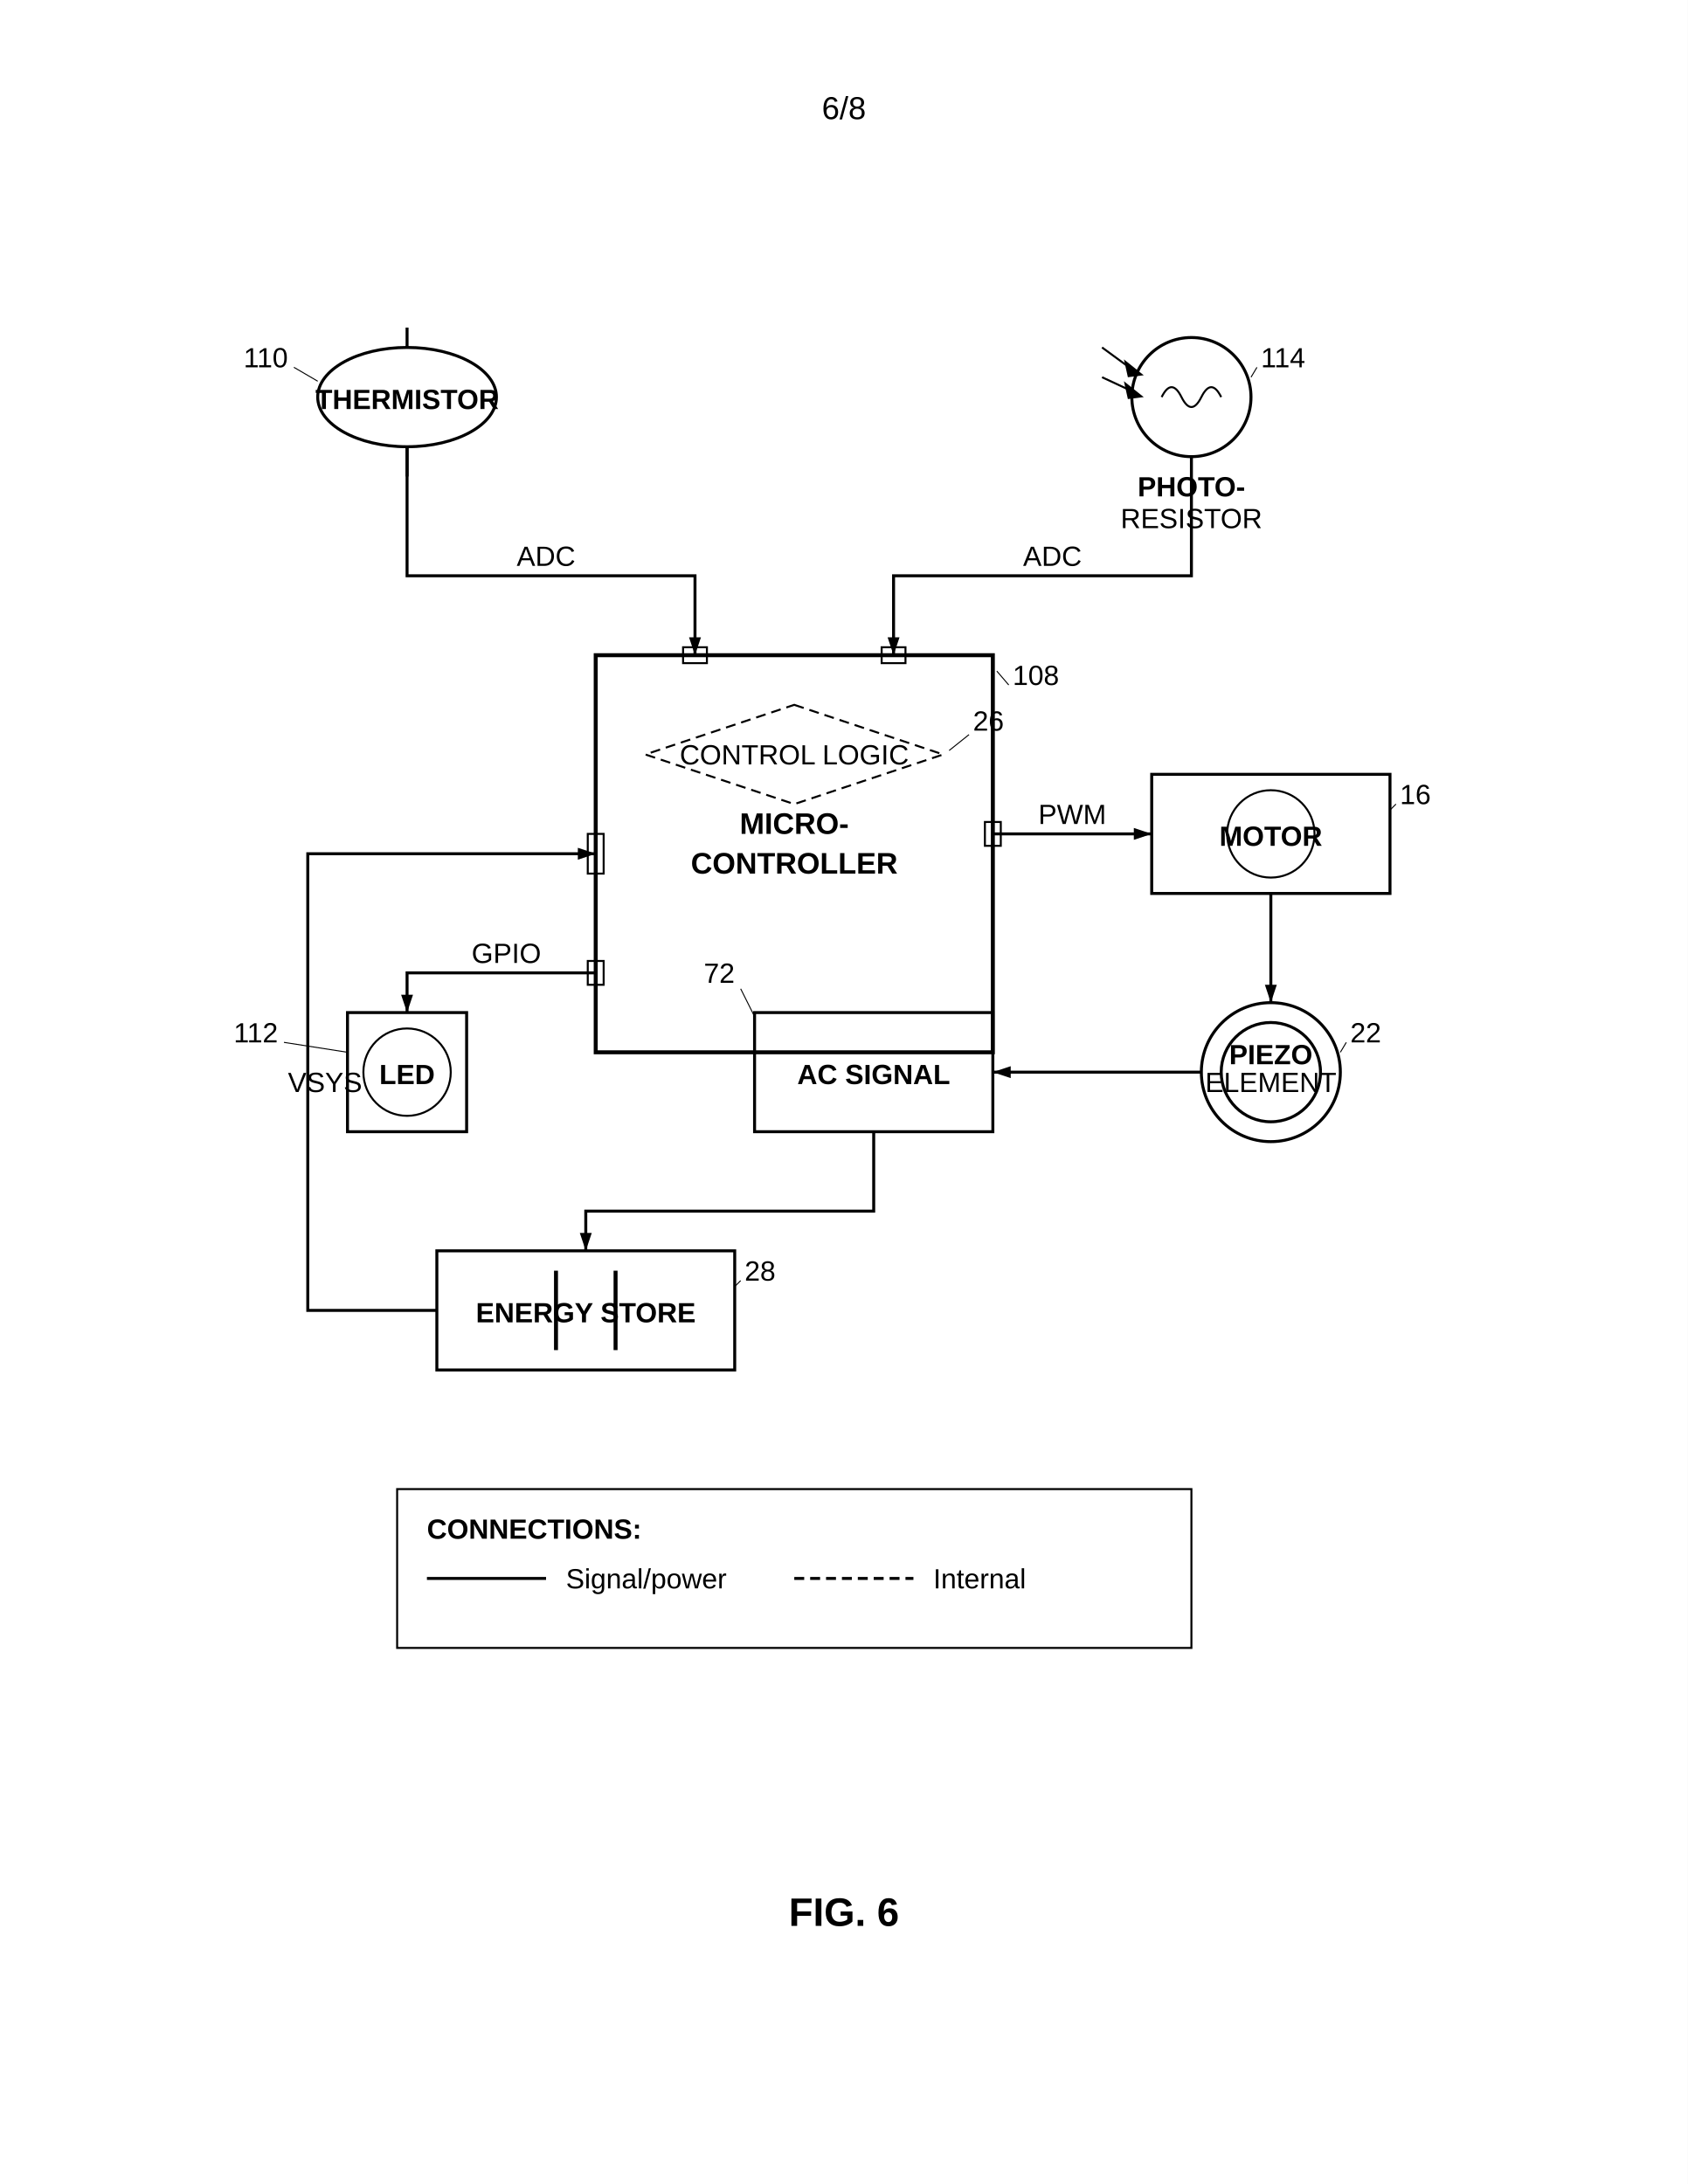
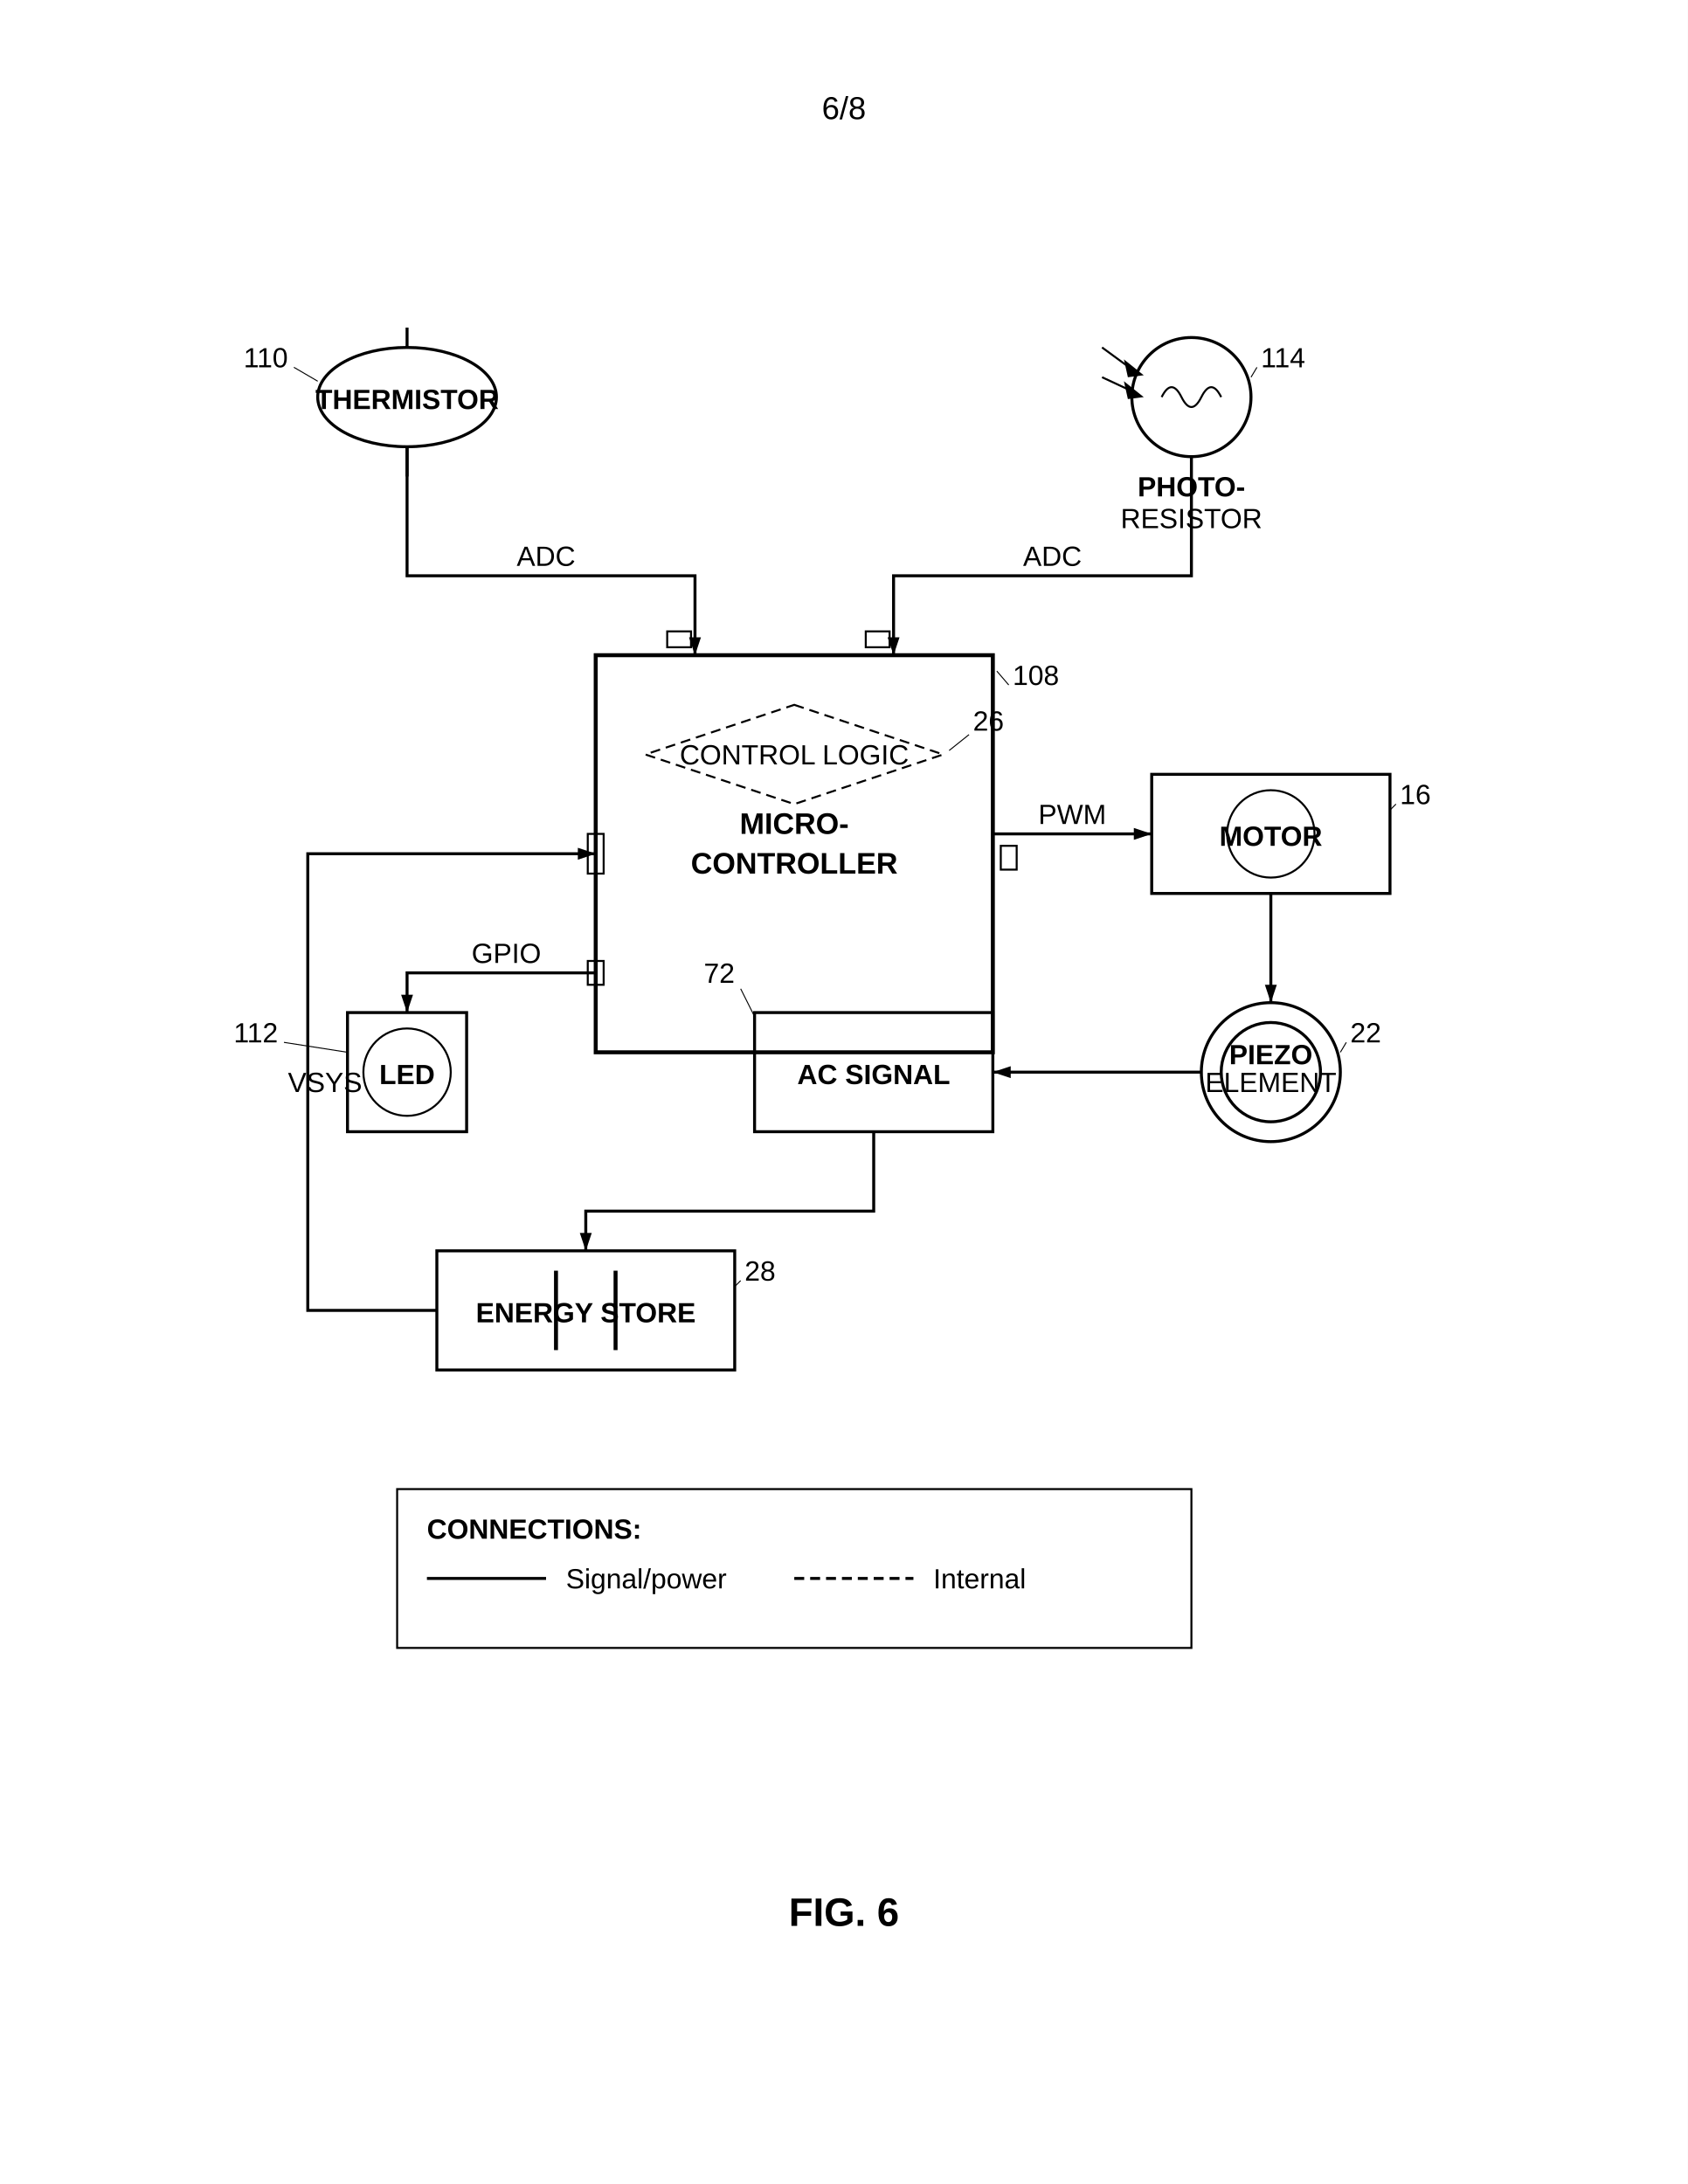
<svg xmlns="http://www.w3.org/2000/svg" width="8.5in" height="11in" viewBox="0 0 850 1100">
  <defs>
    <marker id="ah" markerWidth="6" markerHeight="4" refX="6" refY="2" orient="auto">
      <polygon points="0 0, 6 2, 0 4" fill="black" />
    </marker>
  </defs>
  <rect width="100%" height="100%" fill="white" />
  <text x="425" y="60" font-family="Arial, sans-serif" font-size="16" text-anchor="middle" fill="black">6/8</text>
  <g transform="translate(0, 50)">
    <path d="M 300 280 L 500 280 L 500 480 L 300 480 Z" fill="none" stroke="black" stroke-width="2" />
-     <rect x="344" y="276" width="12" height="8" fill="none" stroke="black" stroke-width="1" />
-     <rect x="444" y="276" width="12" height="8" fill="none" stroke="black" stroke-width="1" />
+     <rect x="336" y="268" width="12" height="8" fill="none" stroke="black" stroke-width="1" />
+     <rect x="436" y="268" width="12" height="8" fill="none" stroke="black" stroke-width="1" />
    <rect x="296" y="370" width="8" height="20" fill="none" stroke="black" stroke-width="1" />
-     <rect x="496" y="364" width="8" height="12" fill="none" stroke="black" stroke-width="1" />
+     <rect x="504" y="376" width="8" height="12" fill="none" stroke="black" stroke-width="1" />
    <rect x="296" y="434" width="8" height="12" fill="none" stroke="black" stroke-width="1" />
    <text x="400" y="370" font-family="Arial, sans-serif" font-size="15" font-weight="bold" text-anchor="middle" fill="black">MICRO-</text>
    <text x="400" y="390" font-family="Arial, sans-serif" font-size="15" font-weight="bold" text-anchor="middle" fill="black">CONTROLLER</text>
    <text x="510" y="295" font-family="Arial, sans-serif" font-size="14" text-anchor="start" fill="black">108</text>
    <line x1="508" y1="295" x2="502" y2="288" stroke="black" stroke-width="0.5" />
    <g class="component-lead">
      <line x1="205" y1="115" x2="205" y2="125" stroke="black" stroke-width="1.5" />
    </g>
    <ellipse cx="205" cy="150" rx="45" ry="25" fill="none" stroke="black" stroke-width="1.5" />
    <g class="component-lead">
      <line x1="205" y1="175" x2="205" y2="190" stroke="black" stroke-width="1.5" />
    </g>
    <text x="205" y="156" font-family="Arial, sans-serif" font-size="14" font-weight="bold" text-anchor="middle" fill="black">THERMISTOR</text>
    <text x="145" y="135" font-family="Arial, sans-serif" font-size="14" text-anchor="end" fill="black">110</text>
    <line x1="148" y1="135" x2="160" y2="142" stroke="black" stroke-width="0.5" />
    <path d="M 205 175 L 205 240 L 350 240 L 350 280" fill="none" stroke="black" stroke-width="1.5" marker-end="url(#ah)" />
    <text x="275" y="235" font-family="Arial, sans-serif" font-size="14" text-anchor="middle" fill="black">ADC</text>
    <circle cx="600" cy="150" r="30" fill="none" stroke="black" stroke-width="1.5" />
    <path d="M585,150 Q590,140 595,150 Q600,160 605,150 Q610,140 615,150" fill="none" stroke="black" stroke-width="1" />
    <line x1="555" y1="125" x2="570" y2="136" stroke="black" stroke-width="1" />
    <polygon points="566 131, 576 139, 568 140" fill="black" stroke="none" />
    <line x1="555" y1="140" x2="570" y2="147" stroke="black" stroke-width="1" />
    <polygon points="566 142, 576 150, 568 151" fill="black" stroke="none" />
    <text x="600" y="200" font-family="Arial, sans-serif" font-size="14" font-weight="bold" text-anchor="middle" fill="black">PHOTO-</text>
    <text x="600" y="216" font-family="Arial, sans-serif" font-size="14" text-anchor="middle" fill="black">RESISTOR</text>
    <text x="635" y="135" font-family="Arial, sans-serif" font-size="14" text-anchor="start" fill="black">114</text>
    <line x1="633" y1="135" x2="630" y2="140" stroke="black" stroke-width="0.5" />
    <path d="M 600 180 L 600 240 L 450 240 L 450 280" fill="none" stroke="black" stroke-width="1.5" marker-end="url(#ah)" />
    <text x="530" y="235" font-family="Arial, sans-serif" font-size="14" text-anchor="middle" fill="black">ADC</text>
    <rect x="580" y="340" width="120" height="60" fill="none" stroke="black" stroke-width="1.5" />
    <path d="M 618 370 A 22 22 0 1 0 662 370 A 22 22 0 1 0 618 370 Z" fill="none" stroke="black" stroke-width="1" />
    <text x="640" y="376" font-family="Arial, sans-serif" font-size="14" font-weight="bold" text-anchor="middle" fill="black">MOTOR</text>
    <text x="705" y="355" font-family="Arial, sans-serif" font-size="14" text-anchor="start" fill="black">16</text>
    <line x1="703" y1="355" x2="700" y2="358" stroke="black" stroke-width="0.5" />
    <line x1="500" y1="370" x2="580" y2="370" stroke="black" stroke-width="1.5" marker-end="url(#ah)" />
    <text x="540" y="365" font-family="Arial, sans-serif" font-size="14" text-anchor="middle" fill="black">PWM</text>
    <circle cx="640" cy="490" r="35" fill="none" stroke="black" stroke-width="1.5" />
    <path d="M 615 490 A 25 25 0 1 0 665 490 A 25 25 0 1 0 615 490 Z" fill="none" stroke="black" stroke-width="1.5" />
    <text x="640" y="486" font-family="Arial, sans-serif" font-size="14" font-weight="bold" text-anchor="middle" fill="black">PIEZO</text>
    <text x="640" y="500" font-family="Arial, sans-serif" font-size="14" text-anchor="middle" fill="black">ELEMENT</text>
    <text x="680" y="475" font-family="Arial, sans-serif" font-size="14" text-anchor="start" fill="black">22</text>
    <line x1="678" y1="475" x2="675" y2="480" stroke="black" stroke-width="0.5" />
    <line x1="640" y1="400" x2="640" y2="455" stroke="black" stroke-width="1.5" marker-end="url(#ah)" />
    <rect x="380" y="460" width="120" height="60" fill="none" stroke="black" stroke-width="1.5" />
    <text x="440" y="496" font-family="Arial, sans-serif" font-size="14" font-weight="bold" text-anchor="middle" fill="black">AC SIGNAL</text>
    <text x="370" y="445" font-family="Arial, sans-serif" font-size="14" text-anchor="end" fill="black">72</text>
    <line x1="373" y1="448" x2="380" y2="462" stroke="black" stroke-width="0.5" />
    <line x1="605" y1="490" x2="500" y2="490" stroke="black" stroke-width="1.5" marker-end="url(#ah)" />
    <rect x="220" y="580" width="150" height="60" fill="none" stroke="black" stroke-width="1.5" />
    <line x1="280" y1="590" x2="280" y2="630" stroke="black" stroke-width="2" />
    <line x1="310" y1="590" x2="310" y2="630" stroke="black" stroke-width="2" />
    <text x="295" y="616" font-family="Arial, sans-serif" font-size="14" font-weight="bold" text-anchor="middle" fill="black">ENERGY STORE</text>
    <text x="375" y="595" font-family="Arial, sans-serif" font-size="14" text-anchor="start" fill="black">28</text>
    <line x1="373" y1="595" x2="370" y2="598" stroke="black" stroke-width="0.5" />
    <path d="M 440 520 L 440 560 L 295 560 L 295 580" fill="none" stroke="black" stroke-width="1.5" marker-end="url(#ah)" />
    <path d="M 220 610 L 155 610 L 155 380 L 300 380" fill="none" stroke="black" stroke-width="1.5" marker-end="url(#ah)" />
    <text x="145" y="500" font-family="Arial, sans-serif" font-size="14" text-anchor="start" fill="black">VSYS</text>
    <polygon points="400,305 475,330 400,355 325,330" fill="none" stroke="black" stroke-width="1" stroke-dasharray="5,3" />
    <text x="400" y="335" font-family="Arial, sans-serif" font-size="14" text-anchor="middle" fill="black">CONTROL LOGIC</text>
    <text x="490" y="318" font-family="Arial, sans-serif" font-size="14" text-anchor="start" fill="black">26</text>
    <line x1="488" y1="320" x2="478" y2="328" stroke="black" stroke-width="0.5" />
    <rect x="175" y="460" width="60" height="60" fill="none" stroke="black" stroke-width="1.5" />
    <path d="M 183 490 A 22 22 0 1 0 227 490 A 22 22 0 1 0 183 490 Z" fill="none" stroke="black" stroke-width="1" />
    <text x="205" y="496" font-family="Arial, sans-serif" font-size="14" font-weight="bold" text-anchor="middle" fill="black">LED</text>
    <text x="140" y="475" font-family="Arial, sans-serif" font-size="14" text-anchor="end" fill="black">112</text>
    <line x1="143" y1="475" x2="175" y2="480" stroke="black" stroke-width="0.5" />
    <path d="M 300 440 L 205 440 L 205 460" fill="none" stroke="black" stroke-width="1.5" marker-end="url(#ah)" />
    <text x="255" y="435" font-family="Arial, sans-serif" font-size="14" text-anchor="middle" fill="black">GPIO</text>
    <rect x="200" y="700" width="400" height="80" fill="none" stroke="black" stroke-width="1" />
    <text x="215" y="725" font-family="Arial, sans-serif" font-size="14" font-weight="bold" fill="black">CONNECTIONS:</text>
    <line x1="215" y1="745" x2="275" y2="745" stroke="black" stroke-width="1.5" />
    <text x="285" y="750" font-family="Arial, sans-serif" font-size="14" text-anchor="start" fill="black">Signal/power</text>
    <line x1="400" y1="745" x2="460" y2="745" stroke="black" stroke-width="1.5" stroke-dasharray="5,3" />
    <text x="470" y="750" font-family="Arial, sans-serif" font-size="14" text-anchor="start" fill="black">Internal</text>
    <text x="425" y="920" font-family="Arial, sans-serif" font-size="20" font-weight="bold" text-anchor="middle" fill="black">FIG. 6</text>
  </g>
</svg>
